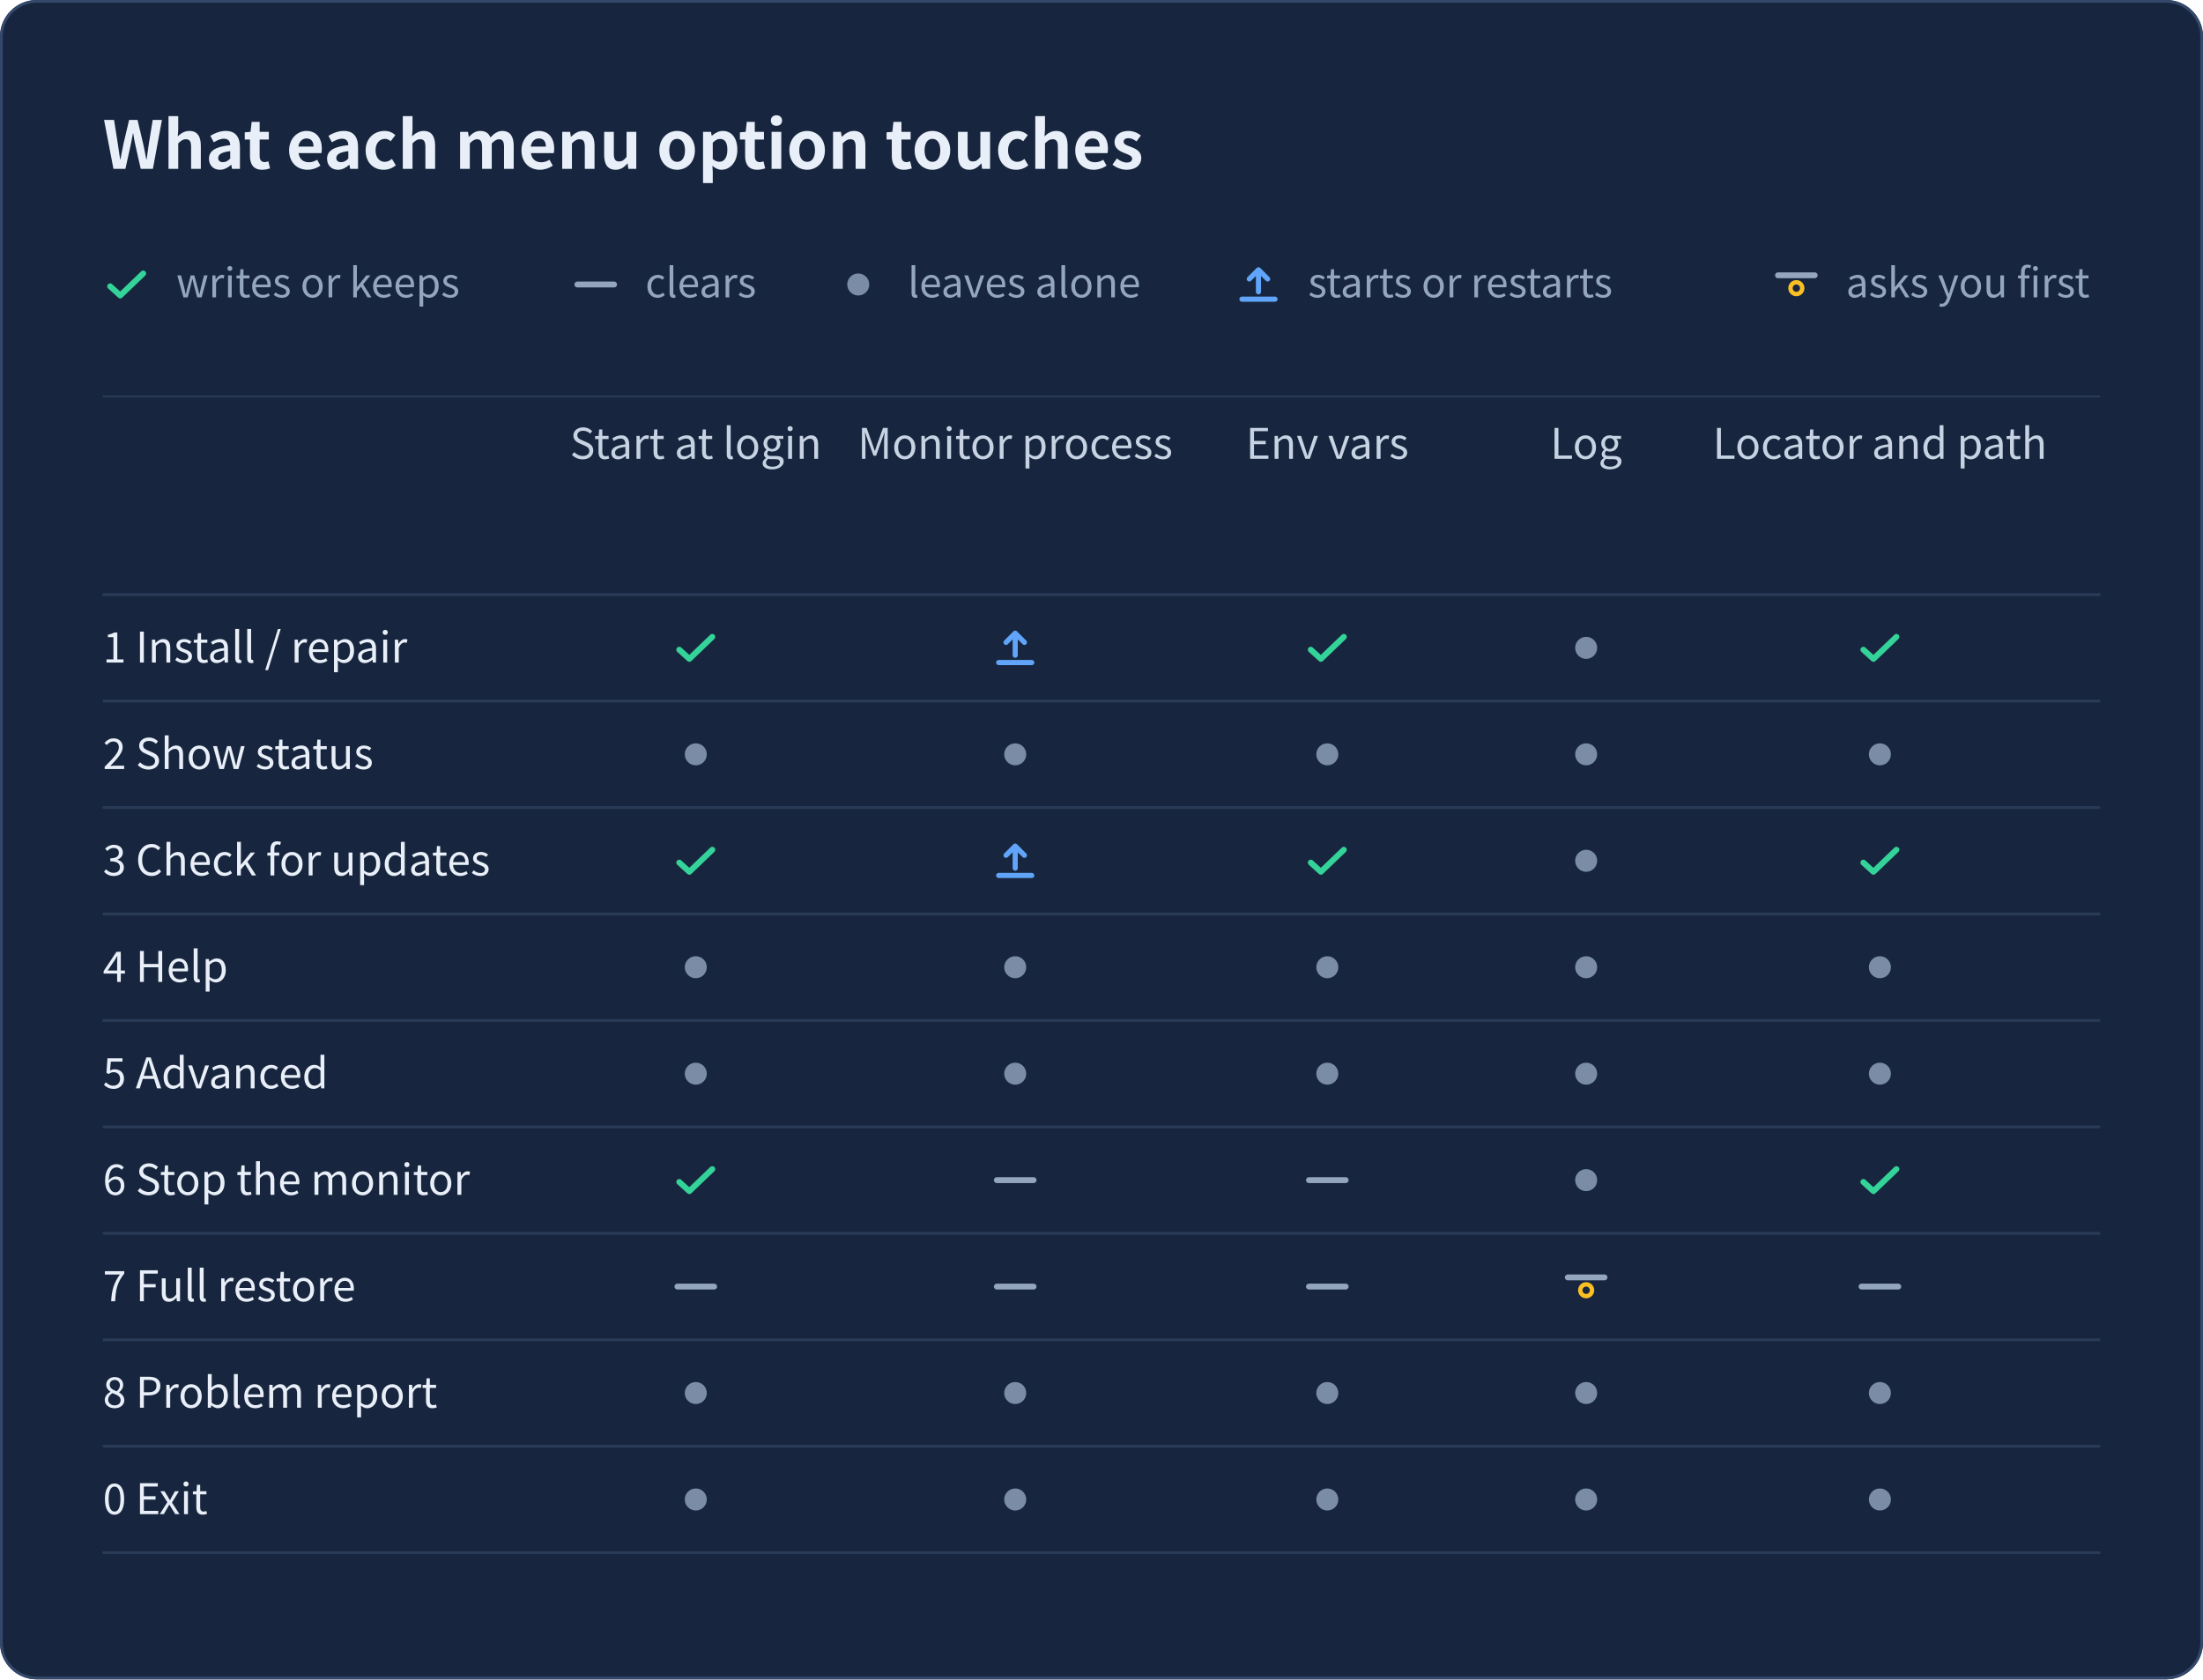
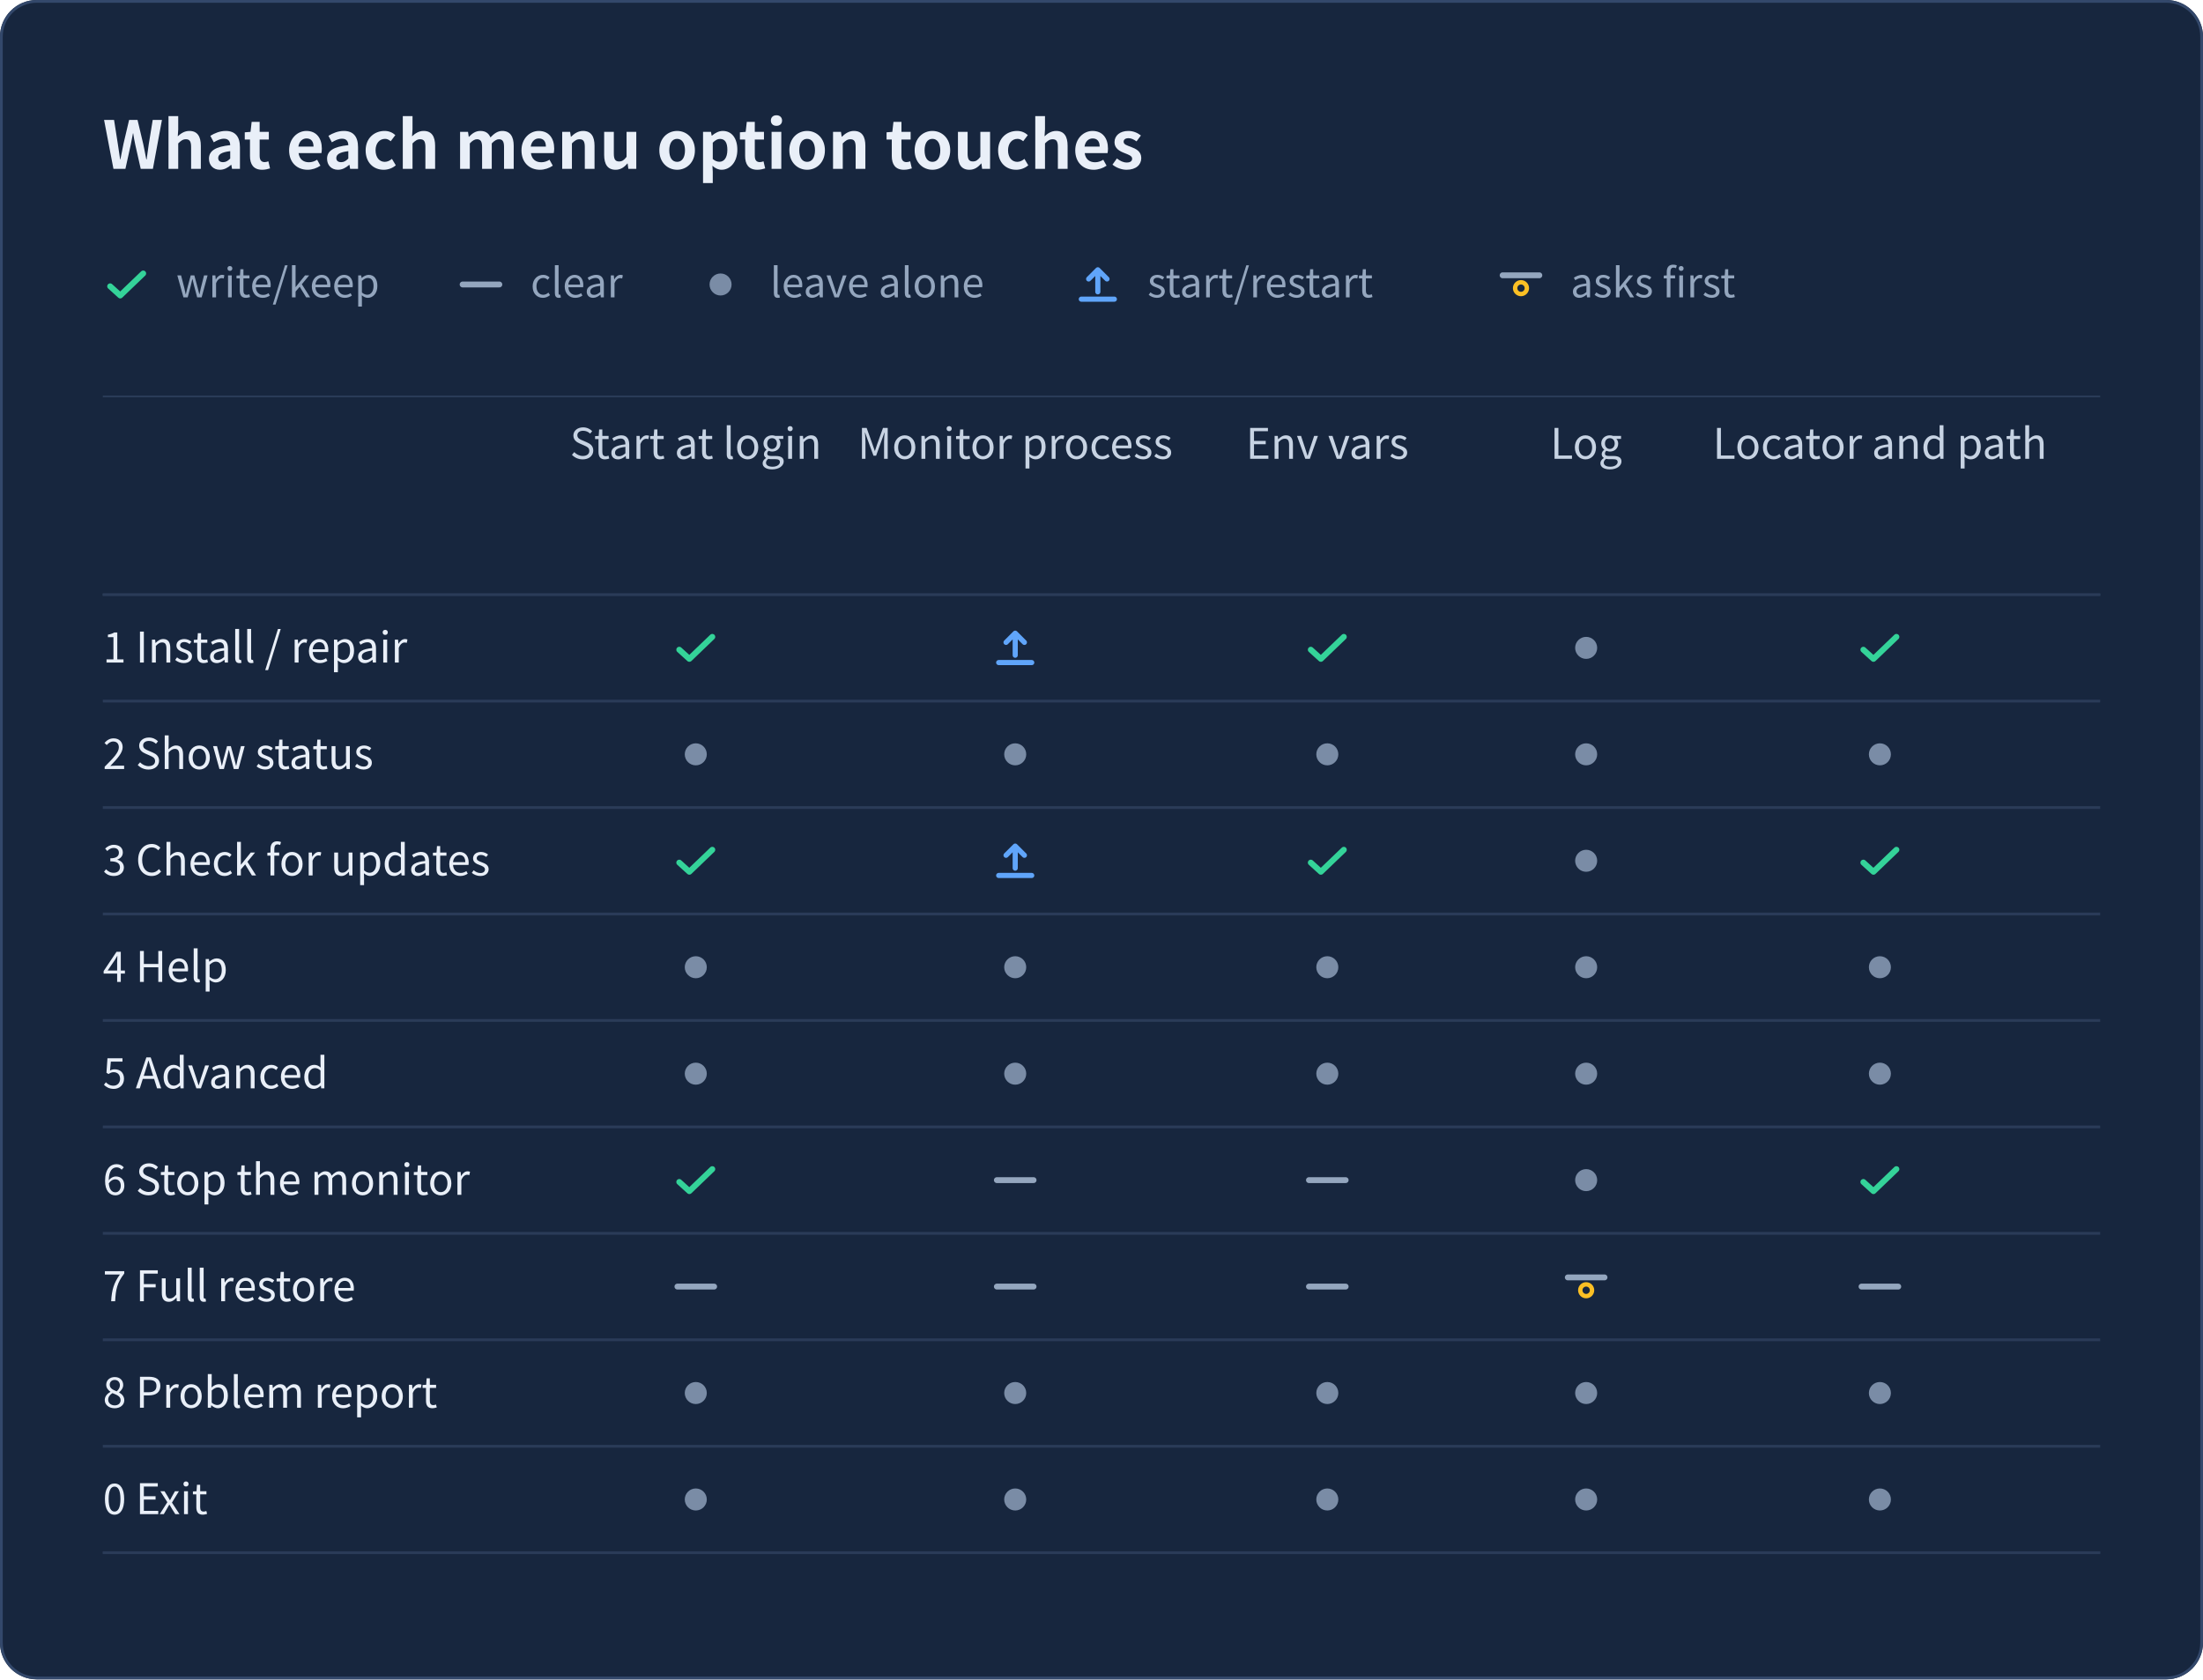
<svg xmlns="http://www.w3.org/2000/svg" width="1200" height="915" viewBox="0 0 1200 915" role="img" aria-labelledby="buttonsTitle buttonsDesc" font-family="-apple-system, BlinkMacSystemFont, 'Segoe UI', 'PingFang SC', 'Microsoft YaHei', 'Noto Sans CJK SC', sans-serif">
  <rect width="1200" height="915" rx="20" fill="#17263E" />
  <rect x="0.75" y="0.75" width="1198.5" height="913.5" rx="19.25" fill="none" stroke="#33486B" stroke-width="1.5" />
  <g id="heading">
    <text x="56" y="92" font-size="36" font-weight="700" fill="#E9EFF8">What each menu option touches</text>
  </g>
  <g id="legend">
    <g data-cx="69" data-cy="155">
      <path d="M60 156 L65.5 161 L78 149" fill="none" stroke="#34D399" stroke-width="3.2" stroke-linecap="round" stroke-linejoin="round" />
    </g>
-     <text x="96" y="162" font-size="22" fill="#94A6BE" textLength="187.5" lengthAdjust="spacing">writes or keeps</text>
-     <g data-cx="324.5" data-cy="155">
-       <path d="M314.5 155 H334.5" fill="none" stroke="#94A6BE" stroke-width="3.2" stroke-linecap="round" />
+     <text x="96" y="162" font-size="22" fill="#94A6BE" textLength="125" lengthAdjust="spacing">write/keep</text>
+     <g data-cx="262" data-cy="155">
+       <path d="M252 155 H272" fill="none" stroke="#94A6BE" stroke-width="3.2" stroke-linecap="round" />
    </g>
-     <text x="351.5" y="162" font-size="22" fill="#94A6BE" textLength="75" lengthAdjust="spacing">clears</text>
-     <circle cx="467.5" cy="155" r="6" fill="#7A8CA6" />
-     <text x="494.5" y="162" font-size="22" fill="#94A6BE" textLength="150" lengthAdjust="spacing">leaves alone</text>
-     <g data-cx="685.5" data-cy="155">
-       <path d="M685.5 147 V159 M680.5 152 L685.5 147 L690.5 152 M676.5 163 H694.5" fill="none" stroke="#60A5FA" stroke-width="2.8" stroke-linecap="round" stroke-linejoin="round" />
+     <text x="289" y="162" font-size="22" fill="#94A6BE" textLength="62.5" lengthAdjust="spacing">clear</text>
+     <circle cx="392.5" cy="155" r="6" fill="#7A8CA6" />
+     <text x="419.5" y="162" font-size="22" fill="#94A6BE" textLength="137.5" lengthAdjust="spacing">leave alone</text>
+     <g data-cx="598" data-cy="155">
+       <path d="M598 147 V159 M593 152 L598 147 L603 152 M589 163 H607" fill="none" stroke="#60A5FA" stroke-width="2.8" stroke-linecap="round" stroke-linejoin="round" />
    </g>
-     <text x="712.5" y="162" font-size="22" fill="#94A6BE" textLength="225" lengthAdjust="spacing">starts or restarts</text>
-     <g data-cx="978.5" data-cy="155">
-       <path d="M968.5 150 H988.5" fill="none" stroke="#94A6BE" stroke-width="3.2" stroke-linecap="round" />
-       <circle cx="978.5" cy="157" r="3.2" fill="none" stroke="#FBBF24" stroke-width="2.4" />
+     <text x="625" y="162" font-size="22" fill="#94A6BE" textLength="162.5" lengthAdjust="spacing">start/restart</text>
+     <g data-cx="828.5" data-cy="155">
+       <path d="M818.5 150 H838.5" fill="none" stroke="#94A6BE" stroke-width="3.2" stroke-linecap="round" />
+       <circle cx="828.5" cy="157" r="3.2" fill="none" stroke="#FBBF24" stroke-width="2.4" />
    </g>
-     <text x="1005.5" y="162" font-size="22" fill="#94A6BE" textLength="175" lengthAdjust="spacing">asks you first</text>
+     <text x="855.5" y="162" font-size="22" fill="#94A6BE" textLength="125" lengthAdjust="spacing">asks first</text>
  </g>
  <g id="column-labels" font-size="23" fill="#C7D3E3" text-anchor="middle">
    <text x="379" y="250">Start at login</text>
    <text x="553" y="250">Monitor process</text>
    <text x="723" y="250">Env vars</text>
    <text x="864" y="250">Log</text>
    <text x="1024" y="250">Locator and path</text>
  </g>
  <g id="table-frame" stroke="#2A3B58">
    <path d="M56 216H1144" />
    <path d="M56 324H1144" stroke="#33486B" />
    <path d="M56 846H1144" />
  </g>
  <g id="row-labels" font-size="23" fill="#E9EFF8">
    <text x="56" y="361">1 Install / repair</text>
    <text x="56" y="419">2 Show status</text>
    <text x="56" y="477">3 Check for updates</text>
    <text x="56" y="535">4 Help</text>
    <text x="56" y="593">5 Advanced</text>
    <text x="56" y="651">6 Stop the monitor</text>
    <text x="56" y="709">7 Full restore</text>
    <text x="56" y="767">8 Problem report</text>
    <text x="56" y="825">0 Exit</text>
  </g>
  <g id="row-lines" stroke="#2A3B58" stroke-width="1.5">
    <path d="M56 324H1144M56 382H1144M56 440H1144M56 498H1144M56 556H1144M56 614H1144M56 672H1144M56 730H1144M56 788H1144M56 846H1144" />
  </g>
  <g id="marks">
    <g data-cx="379" data-cy="353">
      <path d="M370 354 L375.5 359 L388 347" fill="none" stroke="#34D399" stroke-width="3.2" stroke-linecap="round" stroke-linejoin="round" />
    </g>
    <g data-cx="553" data-cy="353">
      <path d="M553 345 V357 M548 350 L553 345 L558 350 M544 361 H562" fill="none" stroke="#60A5FA" stroke-width="2.8" stroke-linecap="round" stroke-linejoin="round" />
    </g>
    <g data-cx="723" data-cy="353">
      <path d="M714 354 L719.5 359 L732 347" fill="none" stroke="#34D399" stroke-width="3.2" stroke-linecap="round" stroke-linejoin="round" />
    </g>
    <circle cx="864" cy="353" r="6" fill="#7A8CA6" />
    <g data-cx="1024" data-cy="353">
      <path d="M1015 354 L1020.5 359 L1033 347" fill="none" stroke="#34D399" stroke-width="3.2" stroke-linecap="round" stroke-linejoin="round" />
    </g>
    <circle cx="379" cy="411" r="6" fill="#7A8CA6" />
    <circle cx="553" cy="411" r="6" fill="#7A8CA6" />
    <circle cx="723" cy="411" r="6" fill="#7A8CA6" />
    <circle cx="864" cy="411" r="6" fill="#7A8CA6" />
    <circle cx="1024" cy="411" r="6" fill="#7A8CA6" />
    <g data-cx="379" data-cy="469">
      <path d="M370 470 L375.5 475 L388 463" fill="none" stroke="#34D399" stroke-width="3.2" stroke-linecap="round" stroke-linejoin="round" />
    </g>
    <g data-cx="553" data-cy="469">
      <path d="M553 461 V473 M548 466 L553 461 L558 466 M544 477 H562" fill="none" stroke="#60A5FA" stroke-width="2.8" stroke-linecap="round" stroke-linejoin="round" />
    </g>
    <g data-cx="723" data-cy="469">
      <path d="M714 470 L719.5 475 L732 463" fill="none" stroke="#34D399" stroke-width="3.2" stroke-linecap="round" stroke-linejoin="round" />
    </g>
    <circle cx="864" cy="469" r="6" fill="#7A8CA6" />
    <g data-cx="1024" data-cy="469">
      <path d="M1015 470 L1020.5 475 L1033 463" fill="none" stroke="#34D399" stroke-width="3.2" stroke-linecap="round" stroke-linejoin="round" />
    </g>
    <circle cx="379" cy="527" r="6" fill="#7A8CA6" />
    <circle cx="553" cy="527" r="6" fill="#7A8CA6" />
    <circle cx="723" cy="527" r="6" fill="#7A8CA6" />
    <circle cx="864" cy="527" r="6" fill="#7A8CA6" />
    <circle cx="1024" cy="527" r="6" fill="#7A8CA6" />
    <circle cx="379" cy="585" r="6" fill="#7A8CA6" />
    <circle cx="553" cy="585" r="6" fill="#7A8CA6" />
    <circle cx="723" cy="585" r="6" fill="#7A8CA6" />
    <circle cx="864" cy="585" r="6" fill="#7A8CA6" />
    <circle cx="1024" cy="585" r="6" fill="#7A8CA6" />
    <g data-cx="379" data-cy="643">
      <path d="M370 644 L375.5 649 L388 637" fill="none" stroke="#34D399" stroke-width="3.2" stroke-linecap="round" stroke-linejoin="round" />
    </g>
    <g data-cx="553" data-cy="643">
      <path d="M543 643 H563" fill="none" stroke="#94A6BE" stroke-width="3.2" stroke-linecap="round" />
    </g>
    <g data-cx="723" data-cy="643">
      <path d="M713 643 H733" fill="none" stroke="#94A6BE" stroke-width="3.2" stroke-linecap="round" />
    </g>
    <circle cx="864" cy="643" r="6" fill="#7A8CA6" />
    <g data-cx="1024" data-cy="643">
      <path d="M1015 644 L1020.5 649 L1033 637" fill="none" stroke="#34D399" stroke-width="3.2" stroke-linecap="round" stroke-linejoin="round" />
    </g>
    <g data-cx="379" data-cy="701">
      <path d="M369 701 H389" fill="none" stroke="#94A6BE" stroke-width="3.2" stroke-linecap="round" />
    </g>
    <g data-cx="553" data-cy="701">
      <path d="M543 701 H563" fill="none" stroke="#94A6BE" stroke-width="3.2" stroke-linecap="round" />
    </g>
    <g data-cx="723" data-cy="701">
      <path d="M713 701 H733" fill="none" stroke="#94A6BE" stroke-width="3.2" stroke-linecap="round" />
    </g>
    <g data-cx="864" data-cy="701">
      <path d="M854 696 H874" fill="none" stroke="#94A6BE" stroke-width="3.2" stroke-linecap="round" />
      <circle cx="864" cy="703" r="3.2" fill="none" stroke="#FBBF24" stroke-width="2.4" />
    </g>
    <g data-cx="1024" data-cy="701">
      <path d="M1014 701 H1034" fill="none" stroke="#94A6BE" stroke-width="3.2" stroke-linecap="round" />
    </g>
    <circle cx="379" cy="759" r="6" fill="#7A8CA6" />
    <circle cx="553" cy="759" r="6" fill="#7A8CA6" />
    <circle cx="723" cy="759" r="6" fill="#7A8CA6" />
    <circle cx="864" cy="759" r="6" fill="#7A8CA6" />
    <circle cx="1024" cy="759" r="6" fill="#7A8CA6" />
    <circle cx="379" cy="817" r="6" fill="#7A8CA6" />
    <circle cx="553" cy="817" r="6" fill="#7A8CA6" />
    <circle cx="723" cy="817" r="6" fill="#7A8CA6" />
    <circle cx="864" cy="817" r="6" fill="#7A8CA6" />
    <circle cx="1024" cy="817" r="6" fill="#7A8CA6" />
  </g>
</svg>
